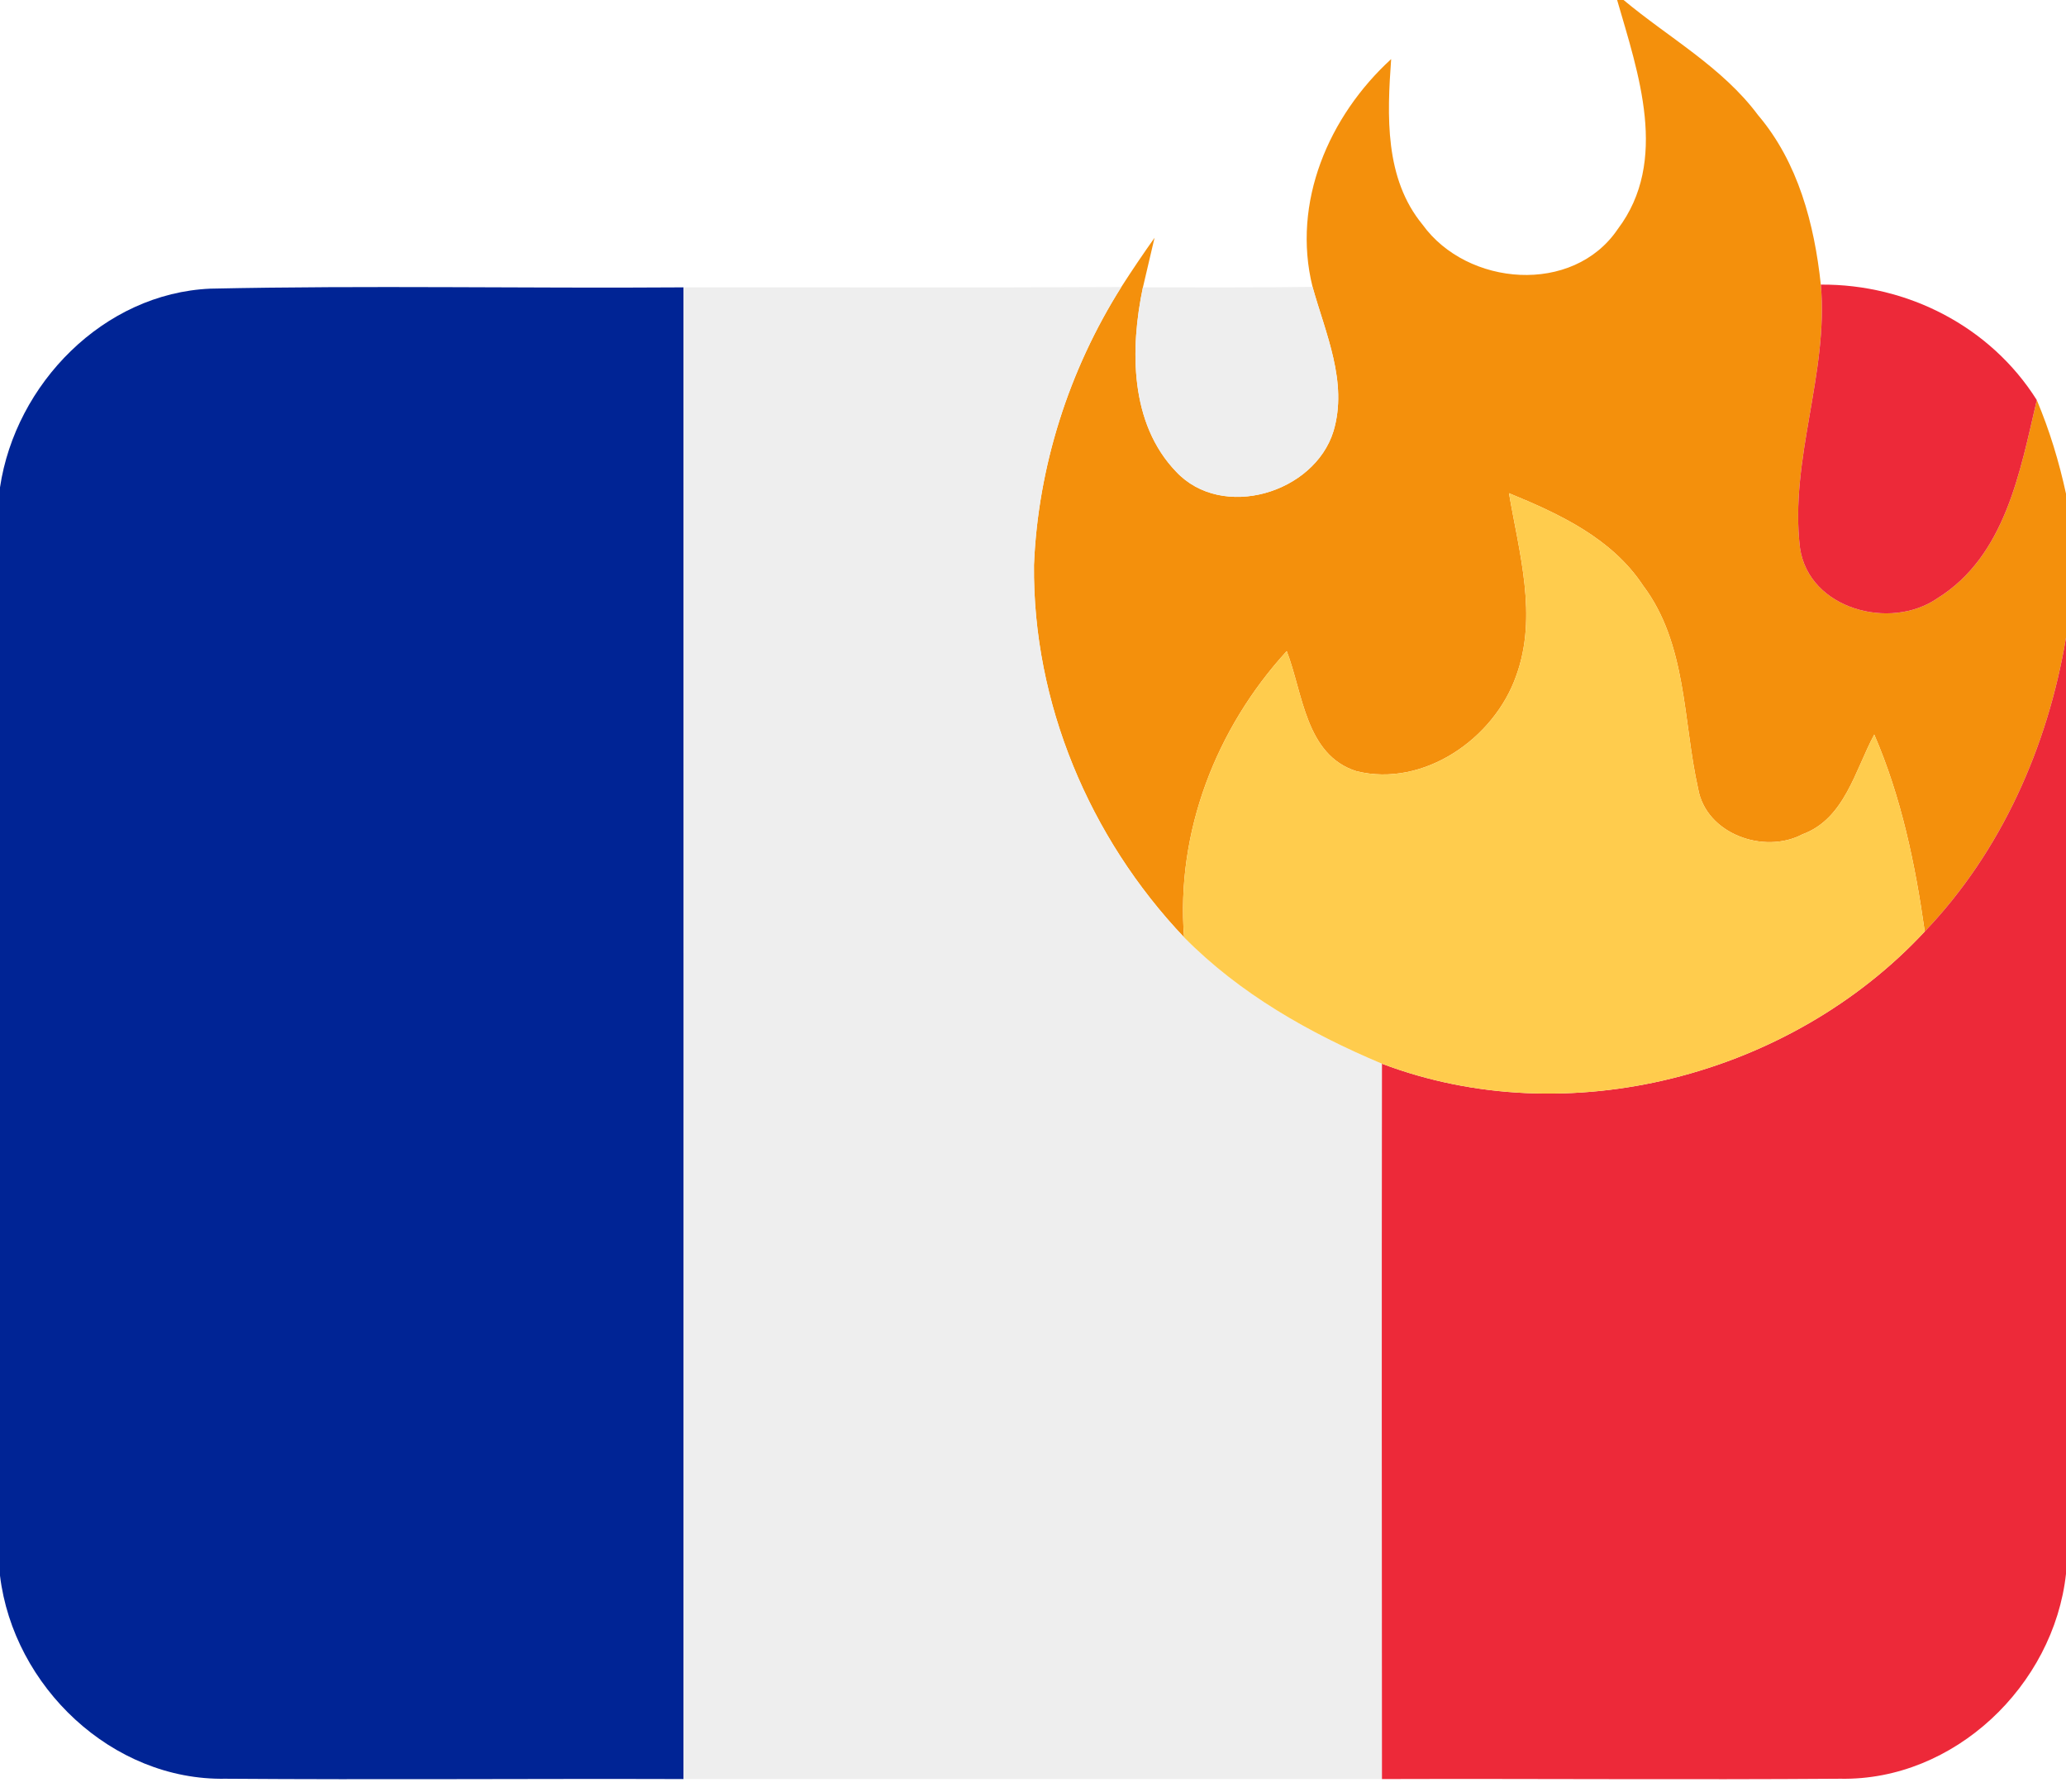
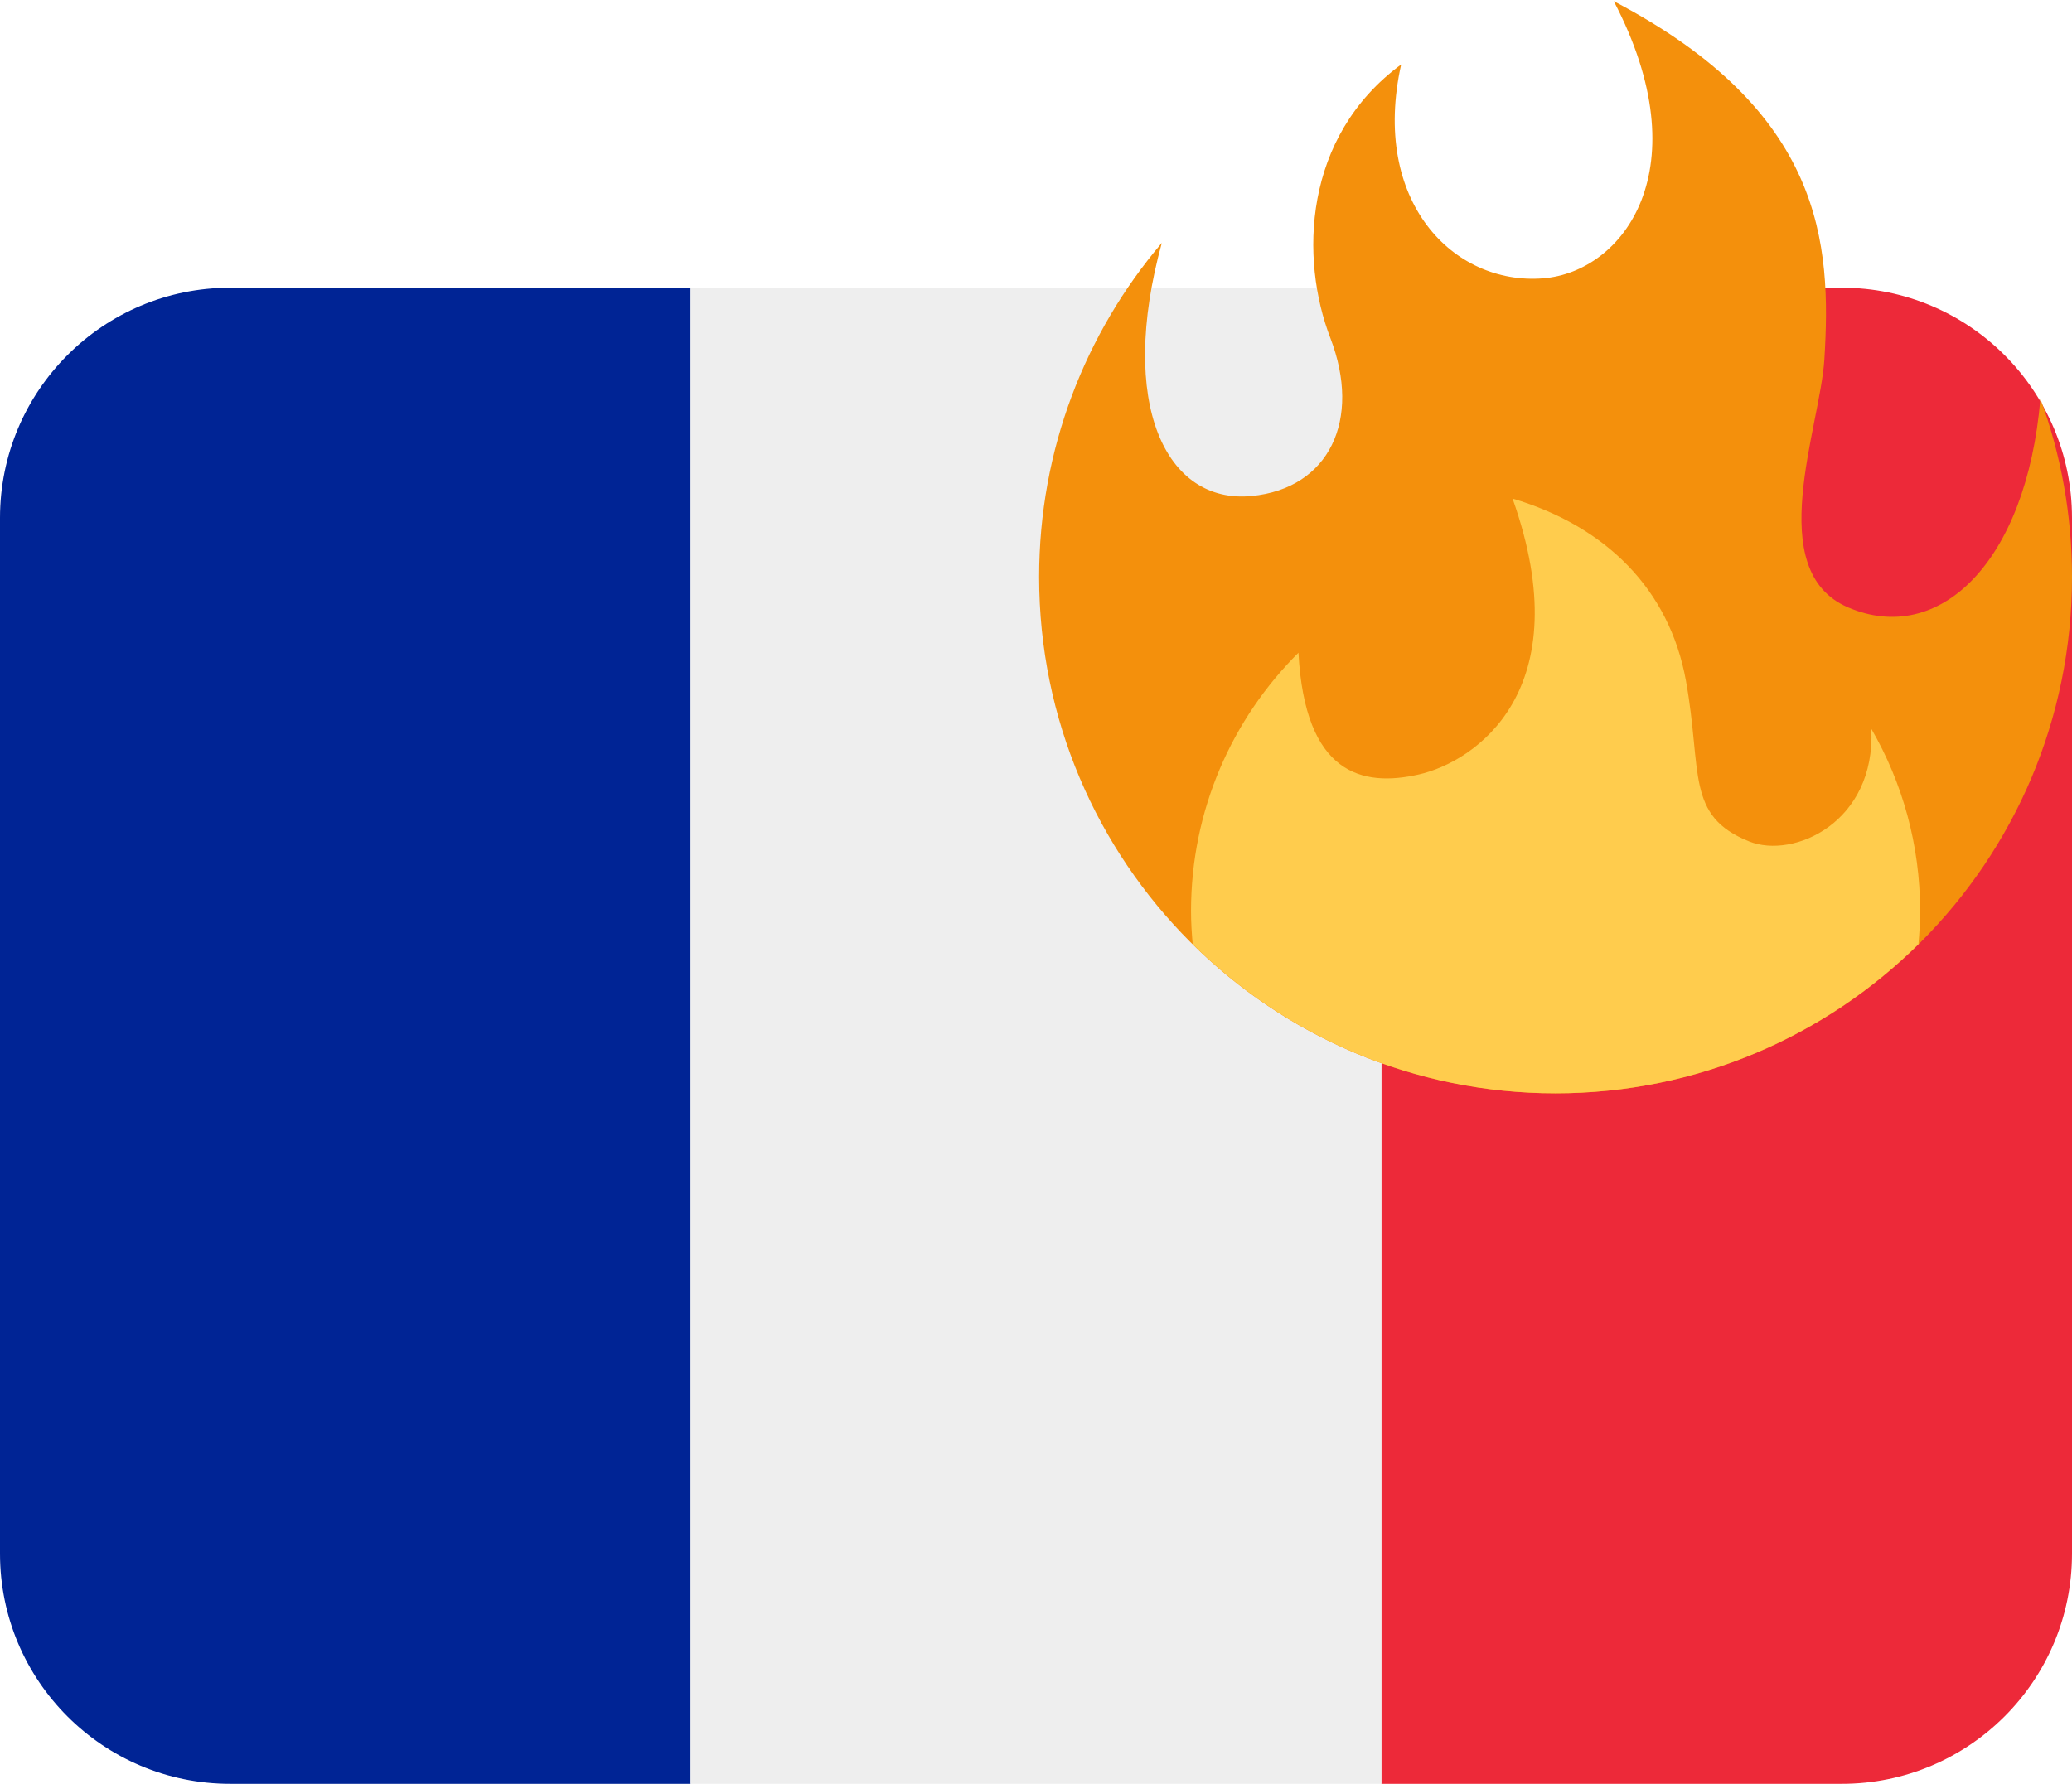
- <svg xmlns="http://www.w3.org/2000/svg" width="100%" height="100%" viewBox="0 0 128 111" version="1.1" xml:space="preserve" style="fill-rule:evenodd;clip-rule:evenodd;stroke-linejoin:round;stroke-miterlimit:2;">
-   <path d="M100.19,0L100.59,0C103.39,2.34 106.7,4.15 108.92,7.13C111.41,10.06 112.41,13.89 112.81,17.63C113.3,23.14 110.86,28.47 111.52,33.94C112.07,37.74 117.12,39.07 120.03,37.06C124.24,34.44 125.15,29.23 126.19,24.78C126.98,26.65 127.57,28.6 128,30.58L128,39.5C126.87,46.24 124,52.73 119.25,57.7C118.66,53.54 117.8,49.38 116.12,45.5C114.93,47.71 114.29,50.72 111.67,51.68C109.28,52.94 105.7,51.65 105.21,48.86C104.26,44.64 104.53,39.89 101.79,36.26C99.86,33.34 96.61,31.83 93.49,30.55C94.12,34.25 95.28,38.16 93.94,41.85C92.58,45.75 88.2,48.8 84.04,47.77C80.88,46.77 80.73,42.94 79.72,40.33C75.34,45.12 72.85,51.53 73.36,58.06C67.5,51.89 63.98,43.54 64.06,35C64.31,28.91 66.22,22.93 69.47,17.78C70.13,16.75 70.82,15.73 71.53,14.73C71.35,15.5 70.99,17.03 70.81,17.8C70.01,21.61 69.99,26.23 72.87,29.22C75.72,32.26 81.44,30.55 82.62,26.7C83.52,23.66 82.12,20.65 81.32,17.77C80.02,12.54 82.33,7.19 86.19,3.66C85.94,7.14 85.77,11.05 88.14,13.92C90.9,17.74 97.46,18.29 100.23,14.19C103.42,9.97 101.5,4.53 100.19,-0Z" style="fill:rgb(244,144,12);fill-rule:nonzero;" />
-   <path d="M0,30.19C0.96,23.77 6.42,18.17 13.03,17.88C22.8,17.67 32.58,17.87 42.35,17.8C42.36,48.6 42.36,79.4 42.35,110.2C32.89,110.17 23.43,110.25 13.97,110.18C6.94,110.31 0.83,104.46 0,97.6L0,30.19Z" style="fill:rgb(0,36,149);fill-rule:nonzero;" />
-   <path d="M42.35,17.8C51.39,17.79 60.43,17.83 69.47,17.78C66.22,22.93 64.31,28.91 64.06,35C63.98,43.54 67.5,51.89 73.36,58.06C76.8,61.55 81.13,64 85.62,65.89C85.6,80.66 85.61,95.43 85.62,110.2L42.35,110.2C42.36,79.4 42.36,48.6 42.35,17.8Z" style="fill:rgb(238,238,238);fill-rule:nonzero;" />
-   <path d="M72.87,29.22C69.99,26.23 70.01,21.61 70.81,17.8C74.31,17.8 77.81,17.82 81.32,17.77C82.12,20.65 83.52,23.66 82.62,26.7C81.44,30.55 75.72,32.26 72.87,29.22Z" style="fill:rgb(238,238,238);fill-rule:nonzero;" />
-   <path d="M112.81,17.63C118.17,17.59 123.32,20.22 126.19,24.78C125.15,29.23 124.24,34.44 120.03,37.06C117.12,39.07 112.07,37.74 111.52,33.94C110.86,28.47 113.3,23.14 112.81,17.63Z" style="fill:rgb(237,41,57);fill-rule:nonzero;" />
-   <path d="M119.25,57.7C124,52.73 126.87,46.24 128,39.5L128,97.49C127.24,104.41 121.07,110.32 114.01,110.18C104.55,110.25 95.08,110.17 85.62,110.2C85.61,95.43 85.6,80.66 85.62,65.89C97.13,70.25 110.92,66.66 119.25,57.7Z" style="fill:rgb(237,41,57);fill-rule:nonzero;" />
-   <path d="M93.49,30.55C96.61,31.83 99.86,33.34 101.79,36.26C104.53,39.89 104.26,44.64 105.21,48.86C105.7,51.65 109.28,52.94 111.67,51.68C114.29,50.72 114.93,47.71 116.12,45.5C117.8,49.38 118.66,53.54 119.25,57.7C110.92,66.66 97.13,70.25 85.62,65.89C81.13,64 76.8,61.55 73.36,58.06C72.85,51.53 75.34,45.12 79.72,40.33C80.73,42.94 80.88,46.77 84.04,47.77C88.2,48.8 92.58,45.75 93.94,41.85C95.28,38.16 94.12,34.25 93.49,30.55Z" style="fill:rgb(255,204,77);fill-rule:nonzero;" />
+ <svg xmlns="http://www.w3.org/2000/svg" height="62" viewBox="0 0 72 62" width="72">
+   <path d="m72 54c0 4.418-3.582 8-8 8h-16v-52h16c4.418 0 8 3.582 8 8z" fill="#ed2939" />
+   <path d="m8 10c-4.418 0-8 3.582-8 8v36c0 4.418 3.582 8 8 8h16v-52z" fill="#002495" />
+   <path d="m24 10h24v52h-24z" fill="#eee" />
+   <path d="m72 20.054c0-2.176-.387-4.263-1.098-6.194-.485 5.689-3.518 8.611-6.687 7.25-2.969-1.275-.968-6.246-.82-8.618.249-4.021-.013-8.623-7.317-12.45 3.035 5.806.352 9.413-2.463 9.633-3.122.243-5.982-2.684-4.926-7.434-3.418 2.519-3.518 6.758-2.463 9.5 1.1 2.859-.044 5.234-2.727 5.498-2.998.296-4.663-3.21-3.127-8.796-2.659 3.13-4.263 7.183-4.263 11.611 0 9.912 8.034 17.946 17.945 17.946 9.912 0 17.946-8.034 17.946-17.946z" fill="#f4900c" />
+   <path d="m65.027 25.332c.156 3.255-2.704 4.531-4.243 3.915-2.223-.89-1.627-2.419-2.199-5.585-.572-3.167-2.771-5.366-6.025-6.334 2.375 6.685-1.317 9.149-3.252 9.589-1.976.45-3.961-.001-4.188-4.23-2.306 2.295-3.733 5.47-3.733 8.979 0 .389.024.771.058 1.151 3.241 3.203 7.692 5.183 12.609 5.183 4.918 0 9.369-1.98 12.61-5.183.034-.38.058-.762.058-1.151 0-2.308-.617-4.471-1.695-6.334z" fill="#ffcc4d" />
</svg>
